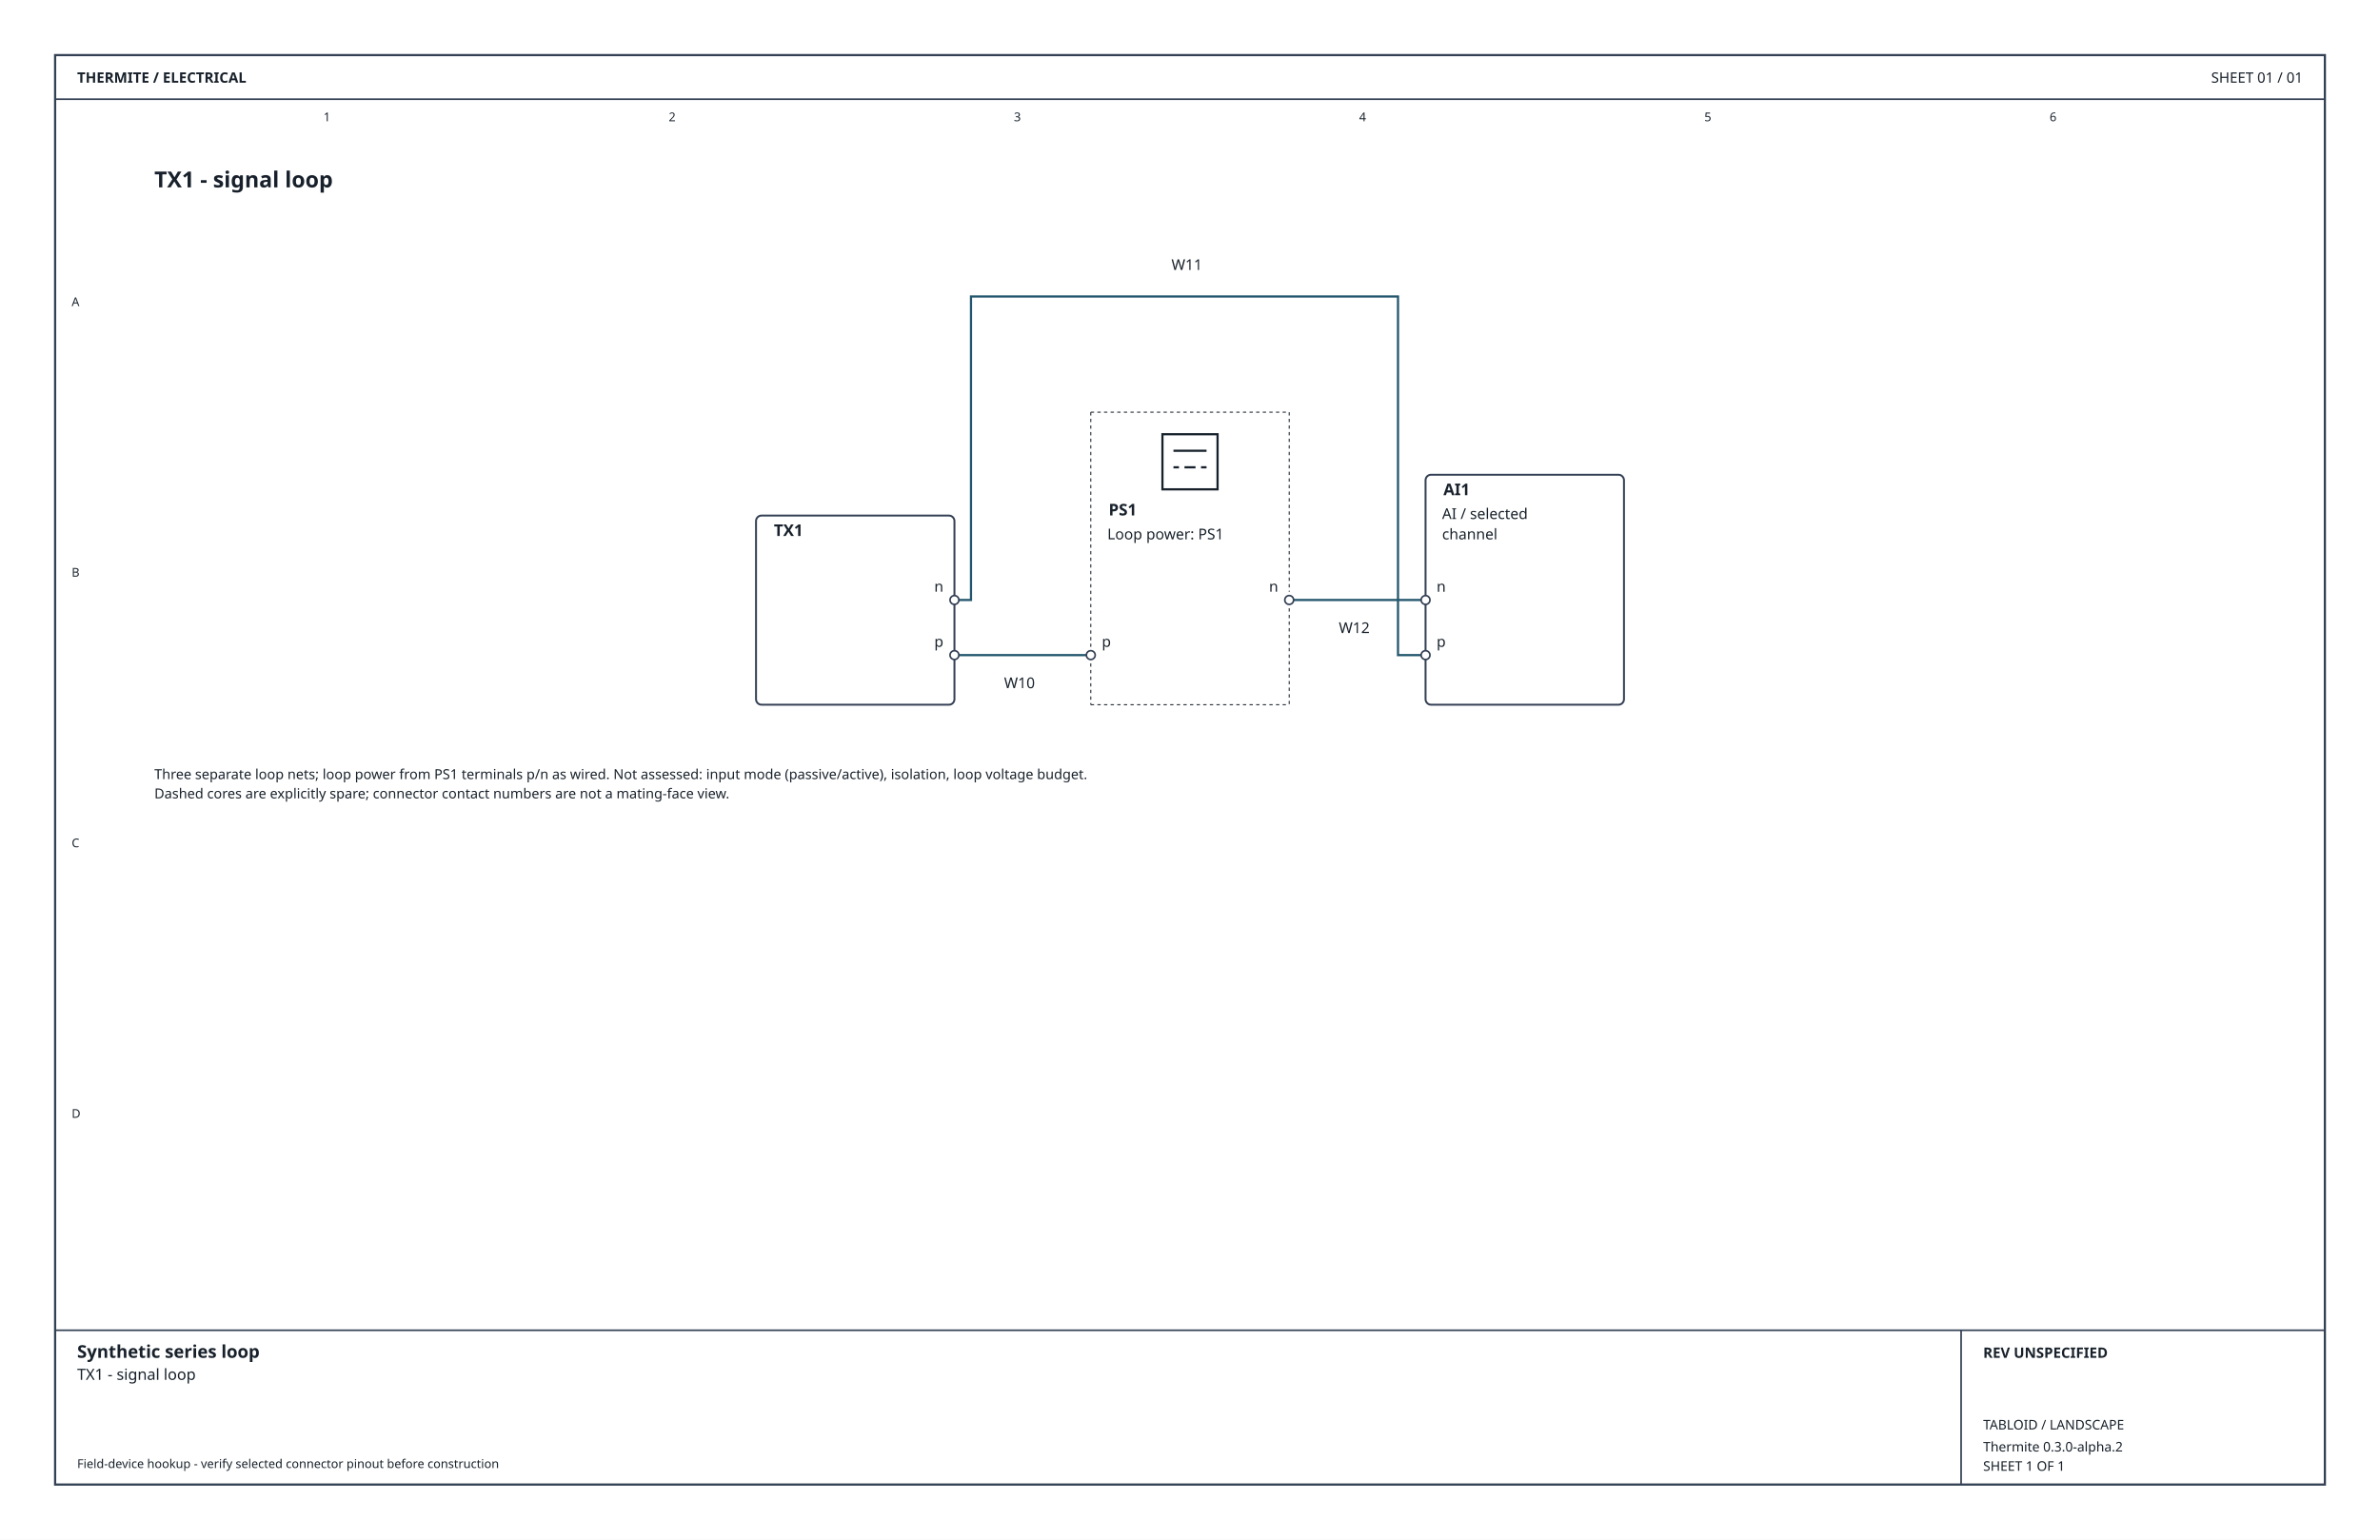
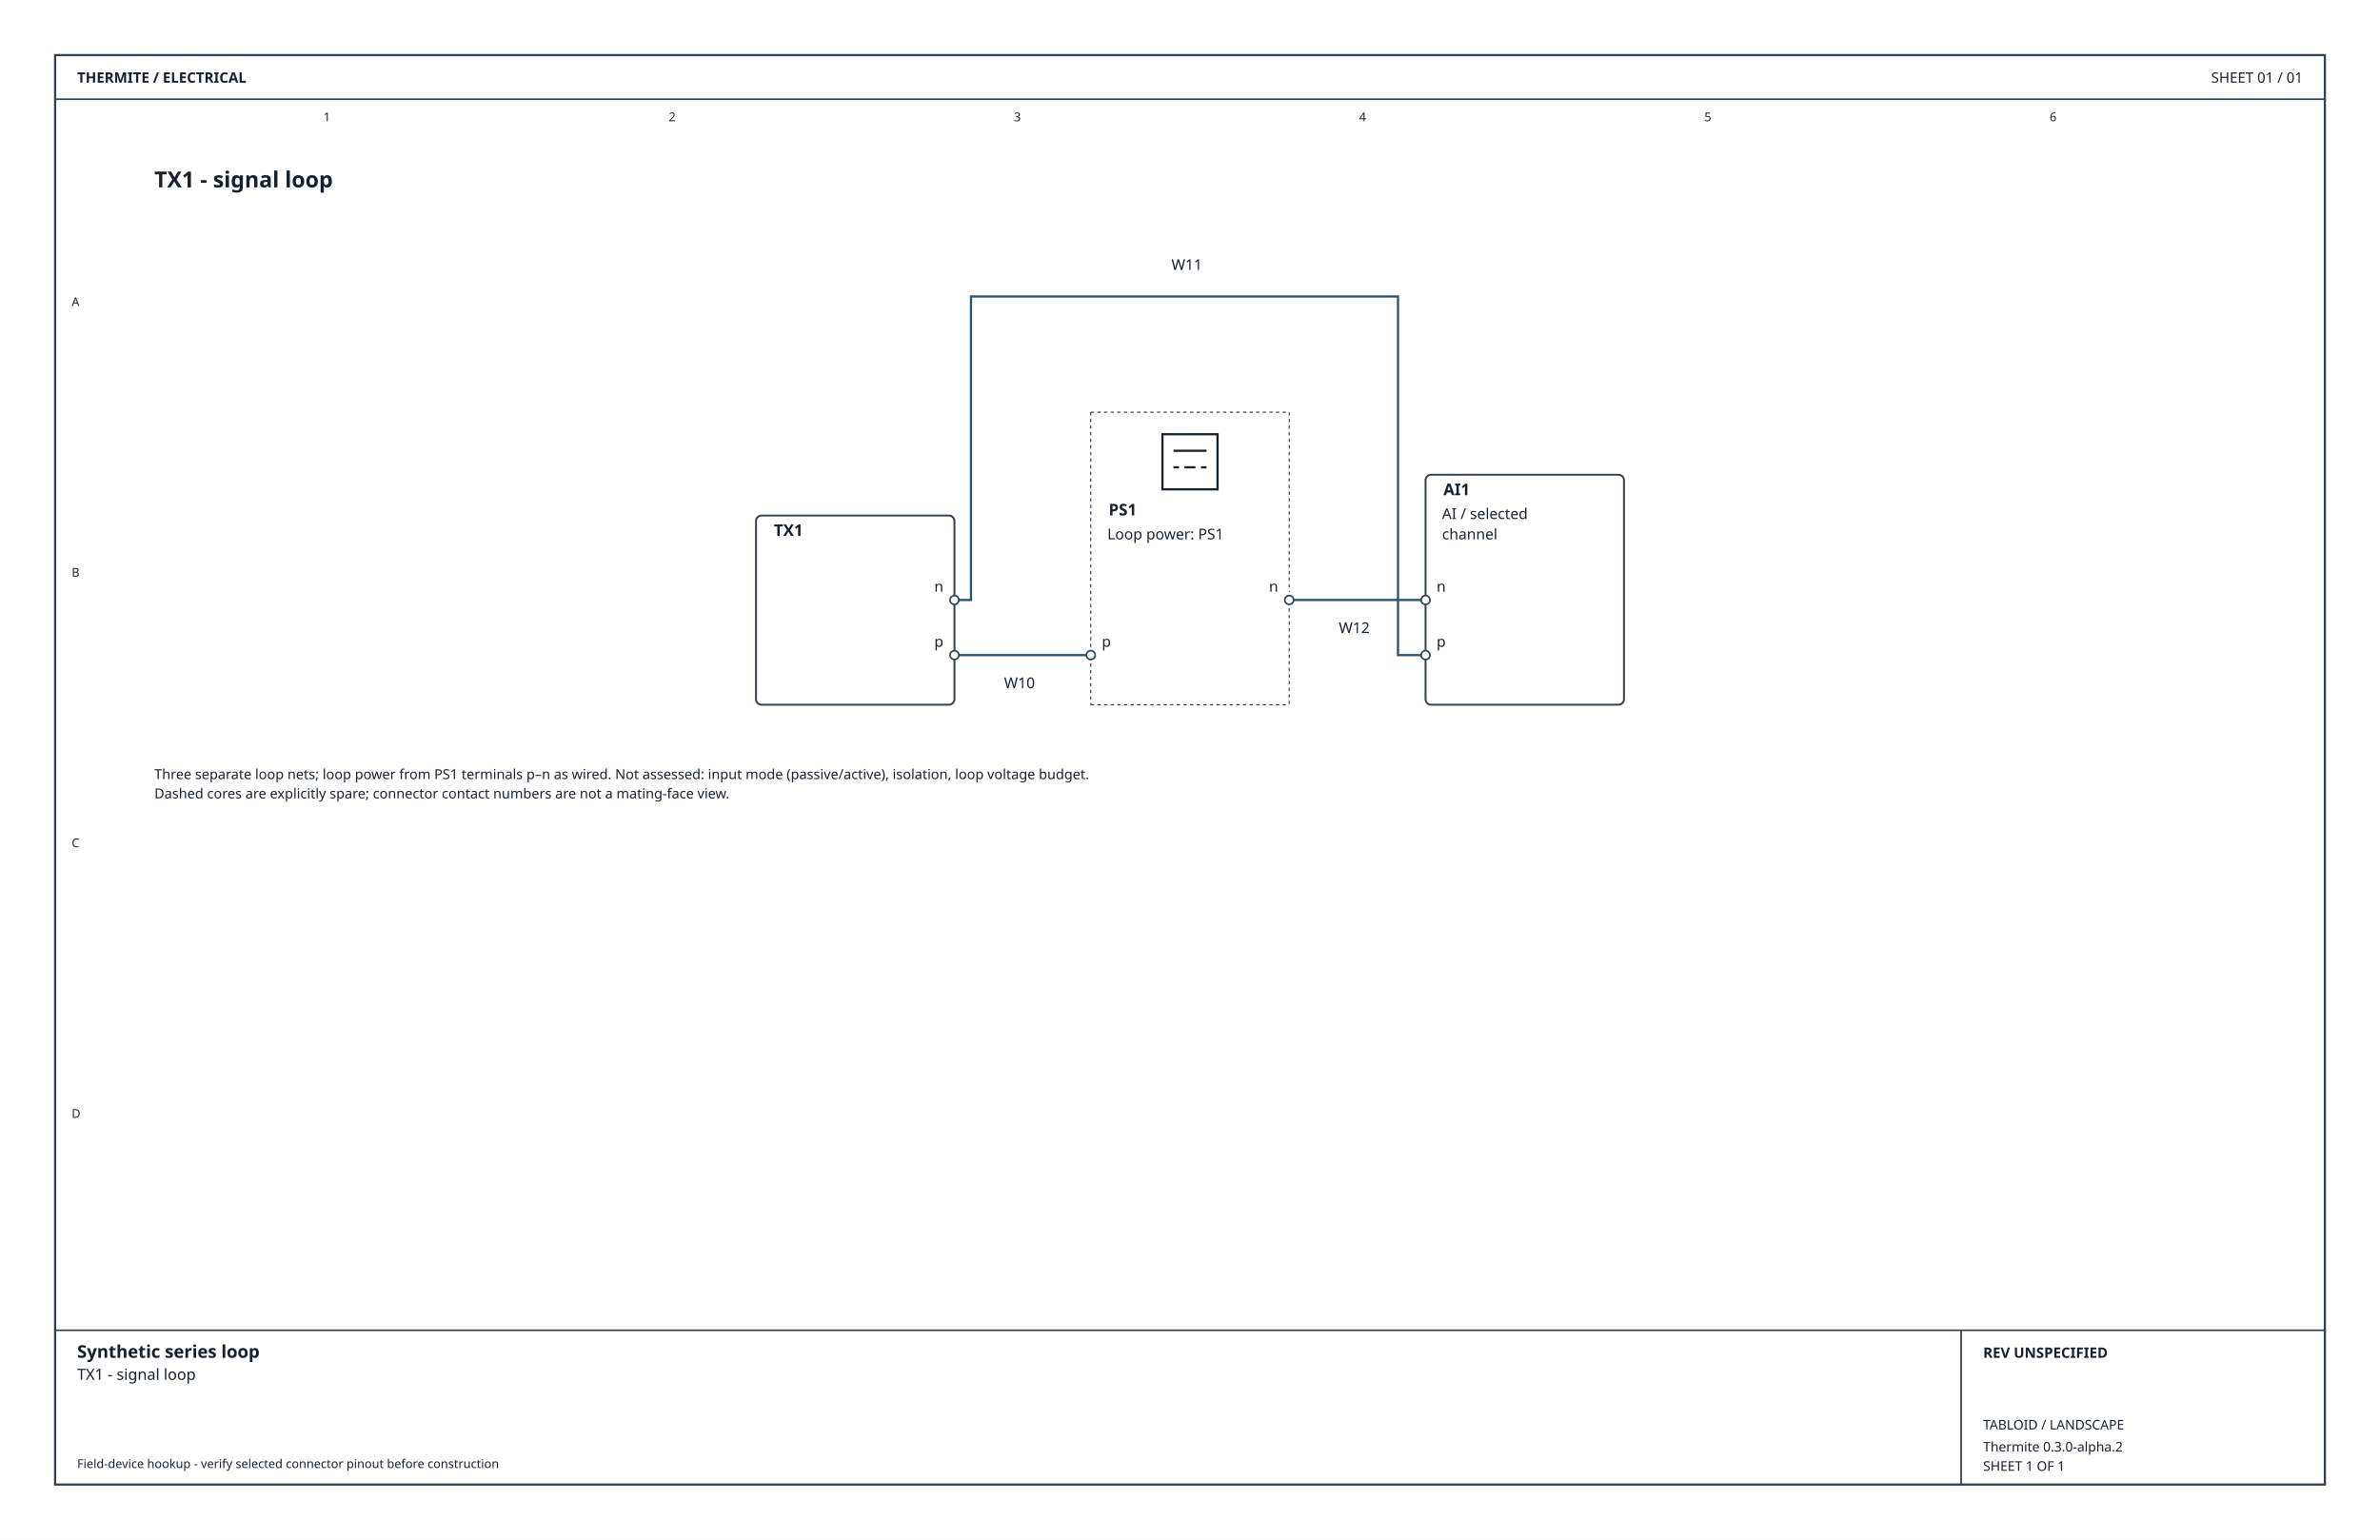
<svg xmlns="http://www.w3.org/2000/svg" width="431.8mm" height="279.4mm" viewBox="0 0 431.8 279.4" role="img" aria-label="TX1 - signal loop, sheet 1 of 1" data-sheet="1" data-total-sheets="1" data-paper="tabloid">
  <rect width="431.8" height="279.4" fill="white" />
  <rect x="10" y="10" width="411.8" height="259.4" fill="none" stroke="#344054" stroke-width="0.4" />
  <text x="14" y="15" font-family="Thermite Sans, Thermite Math, sans-serif" font-size="2.6" text-anchor="start" font-weight="700" fill="#18212b">THERMITE  /  ELECTRICAL</text>
  <text x="417.8" y="15" font-family="Thermite Sans, Thermite Math, sans-serif" font-size="2.6" text-anchor="end" font-weight="400" fill="#18212b">SHEET 01 / 01</text>
  <path d="M 10 18 L 421.8 18" fill="none" stroke="#344054" stroke-width="0.3" />
  <text x="28" y="34" font-family="Thermite Sans, Thermite Math, sans-serif" font-size="4" text-anchor="start" font-weight="700" fill="#18212b">TX1 - signal loop</text>
  <g transform="translate(131.164 40) scale(1)">
    <g transform="translate(0 0)">
      <g data-layout-source-port="p0_1_out" data-layout-target-port="p1_1_in" data-loop-conductor="74000000-0000-4000-8000-000000000010" data-net-id="net:sha256:d98b395fe0ca665f966ec3862ab463e6ff601ea7a52aa5109cd3808a62750df9" data-terminal-ends="[{&quot;deviceUid&quot;:&quot;74000000-0000-4000-8000-000000000002&quot;,&quot;terminalKey&quot;:&quot;p&quot;},{&quot;deviceUid&quot;:&quot;74000000-0000-4000-8000-000000000001&quot;,&quot;terminalKey&quot;:&quot;p&quot;}]">
        <path d="M 42 78.88 L 66.736 78.88" fill="none" stroke="#23566d" stroke-width="0.4" stroke-linecap="round" />
        <rect x="50" y="81.88" width="8.736" height="4.8" fill="white" />
        <text x="51" y="84.88" font-family="Thermite Sans, Thermite Math, sans-serif" font-size="2.7" text-anchor="start" font-weight="400" fill="#18212b">W10</text>
      </g>
      <g data-layout-source-port="p0_0_out" data-layout-target-port="p2_1_in" data-loop-conductor="74000000-0000-4000-8000-000000000011" data-net-id="net:sha256:7de6a5afa363ee7eea0244251aae33c2cc92d054af4aebb3340571a36421c2fc" data-terminal-ends="[{&quot;deviceUid&quot;:&quot;74000000-0000-4000-8000-000000000002&quot;,&quot;terminalKey&quot;:&quot;n&quot;},{&quot;deviceUid&quot;:&quot;74000000-0000-4000-8000-000000000003&quot;,&quot;terminalKey&quot;:&quot;p&quot;}]">
        <path d="M 42 68.88 L 45 68.88 L 45 13.8 L 122.472 13.8 L 122.472 78.88 L 127.472 78.88" fill="none" stroke="#23566d" stroke-width="0.4" stroke-linecap="round" />
        <rect x="80.368" y="6" width="8.736" height="4.8" fill="white" />
        <text x="81.368" y="9" font-family="Thermite Sans, Thermite Math, sans-serif" font-size="2.7" text-anchor="start" font-weight="400" fill="#18212b">W11</text>
      </g>
      <g data-layout-source-port="p1_0_out" data-layout-target-port="p2_0_in" data-loop-conductor="74000000-0000-4000-8000-000000000012" data-net-id="net:sha256:c1866bbc5434b5acb0ebbbe4e05f0fff4a0af07fa04efa300b68371396d844bd" data-terminal-ends="[{&quot;deviceUid&quot;:&quot;74000000-0000-4000-8000-000000000001&quot;,&quot;terminalKey&quot;:&quot;n&quot;},{&quot;deviceUid&quot;:&quot;74000000-0000-4000-8000-000000000003&quot;,&quot;terminalKey&quot;:&quot;n&quot;}]">
        <path d="M 102.736 68.88 L 127.472 68.88" fill="none" stroke="#23566d" stroke-width="0.4" stroke-linecap="round" />
        <rect x="110.736" y="71.88" width="8.736" height="4.8" fill="white" />
        <text x="111.736" y="74.88" font-family="Thermite Sans, Thermite Math, sans-serif" font-size="2.7" text-anchor="start" font-weight="400" fill="#18212b">W12</text>
      </g>
      <g data-device-uid="74000000-0000-4000-8000-000000000002" data-body-width="36" data-body-height="34.322" transform="translate(6 53.558)">
        <rect width="36" height="34.322" rx="1" fill="white" stroke="#344054" stroke-width="0.35" />
        <text data-tag-owner-uid="74000000-0000-4000-8000-000000000002" data-tag-kind="body" data-tag-block="74000000-0000-4000-8000-000000000002" data-tag-field="designation" data-tag-row-start="0" data-tag-row-end="3" x="3.24" y="3.702" font-family="Thermite Sans, Thermite Math, sans-serif" font-size="2.916" text-anchor="start" font-weight="700" fill="#18212b">TX1</text>
        <g data-layout-port="p0_0_out" data-loop-terminal="[&quot;74000000-0000-4000-8000-000000000002&quot;,&quot;n&quot;]">
          <circle cx="36" cy="15.322" r="0.8" fill="white" stroke="#344054" stroke-width="0.3" />
          <text x="34" y="13.822" font-family="Thermite Sans, Thermite Math, sans-serif" font-size="2.7" text-anchor="end" font-weight="400" fill="#18212b">n</text>
        </g>
        <g data-layout-port="p0_1_out" data-loop-terminal="[&quot;74000000-0000-4000-8000-000000000002&quot;,&quot;p&quot;]">
          <circle cx="36" cy="25.322" r="0.8" fill="white" stroke="#344054" stroke-width="0.3" />
          <text x="34" y="23.822" font-family="Thermite Sans, Thermite Math, sans-serif" font-size="2.7" text-anchor="end" font-weight="400" fill="#18212b">p</text>
        </g>
      </g>
      <g data-device-uid="74000000-0000-4000-8000-000000000001" data-body-width="36" data-body-height="53.08" transform="translate(66.736 34.8)">
        <g data-source-enclosure="true" fill="none">
          <rect width="36" height="53.08" fill="white" stroke="none" />
          <line x1="0" y1="0" x2="0" y2="42.58" stroke="#17212b" stroke-width="0.18" stroke-dasharray="0.6 0.6" />
          <line x1="0" y1="45.58" x2="0" y2="53.08" stroke="#17212b" stroke-width="0.18" stroke-dasharray="0.6 0.6" />
          <line x1="36" y1="0" x2="36" y2="32.58" stroke="#17212b" stroke-width="0.18" stroke-dasharray="0.6 0.6" />
          <line x1="36" y1="35.58" x2="36" y2="53.08" stroke="#17212b" stroke-width="0.18" stroke-dasharray="0.6 0.6" />
          <line x1="0" y1="0" x2="36" y2="0" stroke="#17212b" stroke-width="0.18" stroke-dasharray="0.6 0.6" />
          <line x1="0" y1="53.08" x2="36" y2="53.08" stroke="#17212b" stroke-width="0.18" stroke-dasharray="0.6 0.6" />
        </g>
        <g transform="translate(12 3)">
          <g data-circuit-mark="dc-output" stroke="#17212b" stroke-width="0.4" fill="none">
            <rect x="1" y="1" width="10" height="10" />
            <line x1="3" y1="4" x2="9" y2="4" />
            <line x1="3" y1="7" x2="4" y2="7" />
            <line x1="5" y1="7" x2="7" y2="7" />
            <line x1="8" y1="7" x2="9" y2="7" />
          </g>
        </g>
        <text data-tag-owner-uid="74000000-0000-4000-8000-000000000001" data-tag-kind="body" data-tag-block="74000000-0000-4000-8000-000000000001" data-tag-field="designation" data-tag-row-start="0" data-tag-row-end="3" x="3.24" y="18.731" font-family="Thermite Sans, Thermite Math, sans-serif" font-size="2.916" text-anchor="start" font-weight="700" fill="#18212b">PS1</text>
        <text x="3" y="23.08" font-family="Thermite Sans, Thermite Math, sans-serif" font-size="2.7" text-anchor="start" font-weight="400" fill="#18212b">Loop power: PS1</text>
        <g data-layout-port="p1_0_out" data-loop-terminal="[&quot;74000000-0000-4000-8000-000000000001&quot;,&quot;n&quot;]">
          <circle cx="36" cy="34.08" r="0.8" fill="white" stroke="#344054" stroke-width="0.3" />
          <text x="34" y="32.58" font-family="Thermite Sans, Thermite Math, sans-serif" font-size="2.7" text-anchor="end" font-weight="400" fill="#18212b">n</text>
        </g>
        <g data-layout-port="p1_1_in" data-loop-terminal="[&quot;74000000-0000-4000-8000-000000000001&quot;,&quot;p&quot;]">
          <circle cx="0" cy="44.08" r="0.8" fill="white" stroke="#344054" stroke-width="0.3" />
          <text x="2" y="42.58" font-family="Thermite Sans, Thermite Math, sans-serif" font-size="2.7" text-anchor="start" font-weight="400" fill="#18212b">p</text>
        </g>
      </g>
      <g data-device-uid="74000000-0000-4000-8000-000000000003" data-body-width="36" data-body-height="41.731" transform="translate(127.472 46.15)">
        <rect width="36" height="41.731" rx="1" fill="white" stroke="#344054" stroke-width="0.35" />
        <text data-tag-owner-uid="74000000-0000-4000-8000-000000000003" data-tag-kind="body" data-tag-block="74000000-0000-4000-8000-000000000003" data-tag-field="designation" data-tag-row-start="0" data-tag-row-end="3" x="3.24" y="3.711" font-family="Thermite Sans, Thermite Math, sans-serif" font-size="2.916" text-anchor="start" font-weight="700" fill="#18212b">AI1</text>
        <text x="3" y="8.031" font-family="Thermite Sans, Thermite Math, sans-serif" font-size="2.7" text-anchor="start" font-weight="400" fill="#18212b">AI / selected</text>
        <text x="3" y="11.731" font-family="Thermite Sans, Thermite Math, sans-serif" font-size="2.7" text-anchor="start" font-weight="400" fill="#18212b">channel</text>
        <g data-layout-port="p2_0_in" data-loop-terminal="[&quot;74000000-0000-4000-8000-000000000003&quot;,&quot;n&quot;]">
          <circle cx="0" cy="22.731" r="0.8" fill="white" stroke="#344054" stroke-width="0.3" />
          <text x="2" y="21.231" font-family="Thermite Sans, Thermite Math, sans-serif" font-size="2.7" text-anchor="start" font-weight="400" fill="#18212b">n</text>
        </g>
        <g data-layout-port="p2_1_in" data-loop-terminal="[&quot;74000000-0000-4000-8000-000000000003&quot;,&quot;p&quot;]">
          <circle cx="0" cy="32.731" r="0.8" fill="white" stroke="#344054" stroke-width="0.3" />
          <text x="2" y="31.231" font-family="Thermite Sans, Thermite Math, sans-serif" font-size="2.7" text-anchor="start" font-weight="400" fill="#18212b">p</text>
        </g>
      </g>
    </g>
  </g>
  <g data-engine-notes="true">
-     <text x="28" y="141.38" font-family="Thermite Sans, Thermite Math, sans-serif" font-size="2.5" text-anchor="start" font-weight="400" fill="#18212b">Three separate loop nets; loop power from PS1 terminals p/n as wired. Not assessed: input mode (passive/active), isolation, loop voltage budget.</text>
+     <text x="28" y="141.38" font-family="Thermite Sans, Thermite Math, sans-serif" font-size="2.5" text-anchor="start" font-weight="400" fill="#18212b">Three separate loop nets; loop power from PS1 terminals p–n as wired. Not assessed: input mode (passive/active), isolation, loop voltage budget.</text>
    <text x="28" y="144.88" font-family="Thermite Sans, Thermite Math, sans-serif" font-size="2.5" text-anchor="start" font-weight="400" fill="#18212b">Dashed cores are explicitly spare; connector contact numbers are not a mating-face view.</text>
  </g>
  <text x="59.317" y="22" font-family="Thermite Sans, Thermite Math, sans-serif" font-size="2.2" text-anchor="middle" font-weight="400" fill="#18212b">1</text>
  <text x="121.95" y="22" font-family="Thermite Sans, Thermite Math, sans-serif" font-size="2.2" text-anchor="middle" font-weight="400" fill="#18212b">2</text>
  <text x="184.583" y="22" font-family="Thermite Sans, Thermite Math, sans-serif" font-size="2.2" text-anchor="middle" font-weight="400" fill="#18212b">3</text>
  <text x="247.217" y="22" font-family="Thermite Sans, Thermite Math, sans-serif" font-size="2.2" text-anchor="middle" font-weight="400" fill="#18212b">4</text>
  <text x="309.85" y="22" font-family="Thermite Sans, Thermite Math, sans-serif" font-size="2.2" text-anchor="middle" font-weight="400" fill="#18212b">5</text>
  <text x="372.483" y="22" font-family="Thermite Sans, Thermite Math, sans-serif" font-size="2.2" text-anchor="middle" font-weight="400" fill="#18212b">6</text>
  <text x="13" y="55.55" font-family="Thermite Sans, Thermite Math, sans-serif" font-size="2.2" text-anchor="start" font-weight="400" fill="#18212b">A</text>
  <text x="13" y="104.65" font-family="Thermite Sans, Thermite Math, sans-serif" font-size="2.2" text-anchor="start" font-weight="400" fill="#18212b">B</text>
  <text x="13" y="153.75" font-family="Thermite Sans, Thermite Math, sans-serif" font-size="2.2" text-anchor="start" font-weight="400" fill="#18212b">C</text>
  <text x="13" y="202.85" font-family="Thermite Sans, Thermite Math, sans-serif" font-size="2.2" text-anchor="start" font-weight="400" fill="#18212b">D</text>
  <path d="M 10 241.4 L 421.8 241.4" fill="none" stroke="#344054" stroke-width="0.3" />
  <path d="M 355.8 241.4 L 355.8 269.4" fill="none" stroke="#344054" stroke-width="0.3" />
  <text x="14" y="246.4" font-family="Thermite Sans, Thermite Math, sans-serif" font-size="3.2" text-anchor="start" font-weight="700" fill="#18212b">Synthetic series loop</text>
  <text x="14" y="250.4" font-family="Thermite Sans, Thermite Math, sans-serif" font-size="2.8" text-anchor="start" font-weight="400" fill="#18212b">TX1 - signal loop</text>
  <text x="14" y="266.4" font-family="Thermite Sans, Thermite Math, sans-serif" font-size="2.2" text-anchor="start" font-weight="400" fill="#18212b">Field-device hookup - verify selected connector pinout before construction</text>
  <text x="359.8" y="246.4" font-family="Thermite Sans, Thermite Math, sans-serif" font-size="2.6" text-anchor="start" font-weight="700" fill="#18212b">REV UNSPECIFIED</text>
  <text x="359.8" y="259.4" font-family="Thermite Sans, Thermite Math, sans-serif" font-size="2.4" text-anchor="start" font-weight="400" fill="#18212b">TABLOID / LANDSCAPE</text>
  <text x="359.8" y="263.4" font-family="Thermite Sans, Thermite Math, sans-serif" font-size="2.4" text-anchor="start" font-weight="400" fill="#18212b">Thermite 0.3.0-alpha.2</text>
  <text x="359.8" y="266.9" font-family="Thermite Sans, Thermite Math, sans-serif" font-size="2.4" text-anchor="start" font-weight="400" fill="#18212b">SHEET 1 OF 1</text>
</svg>
